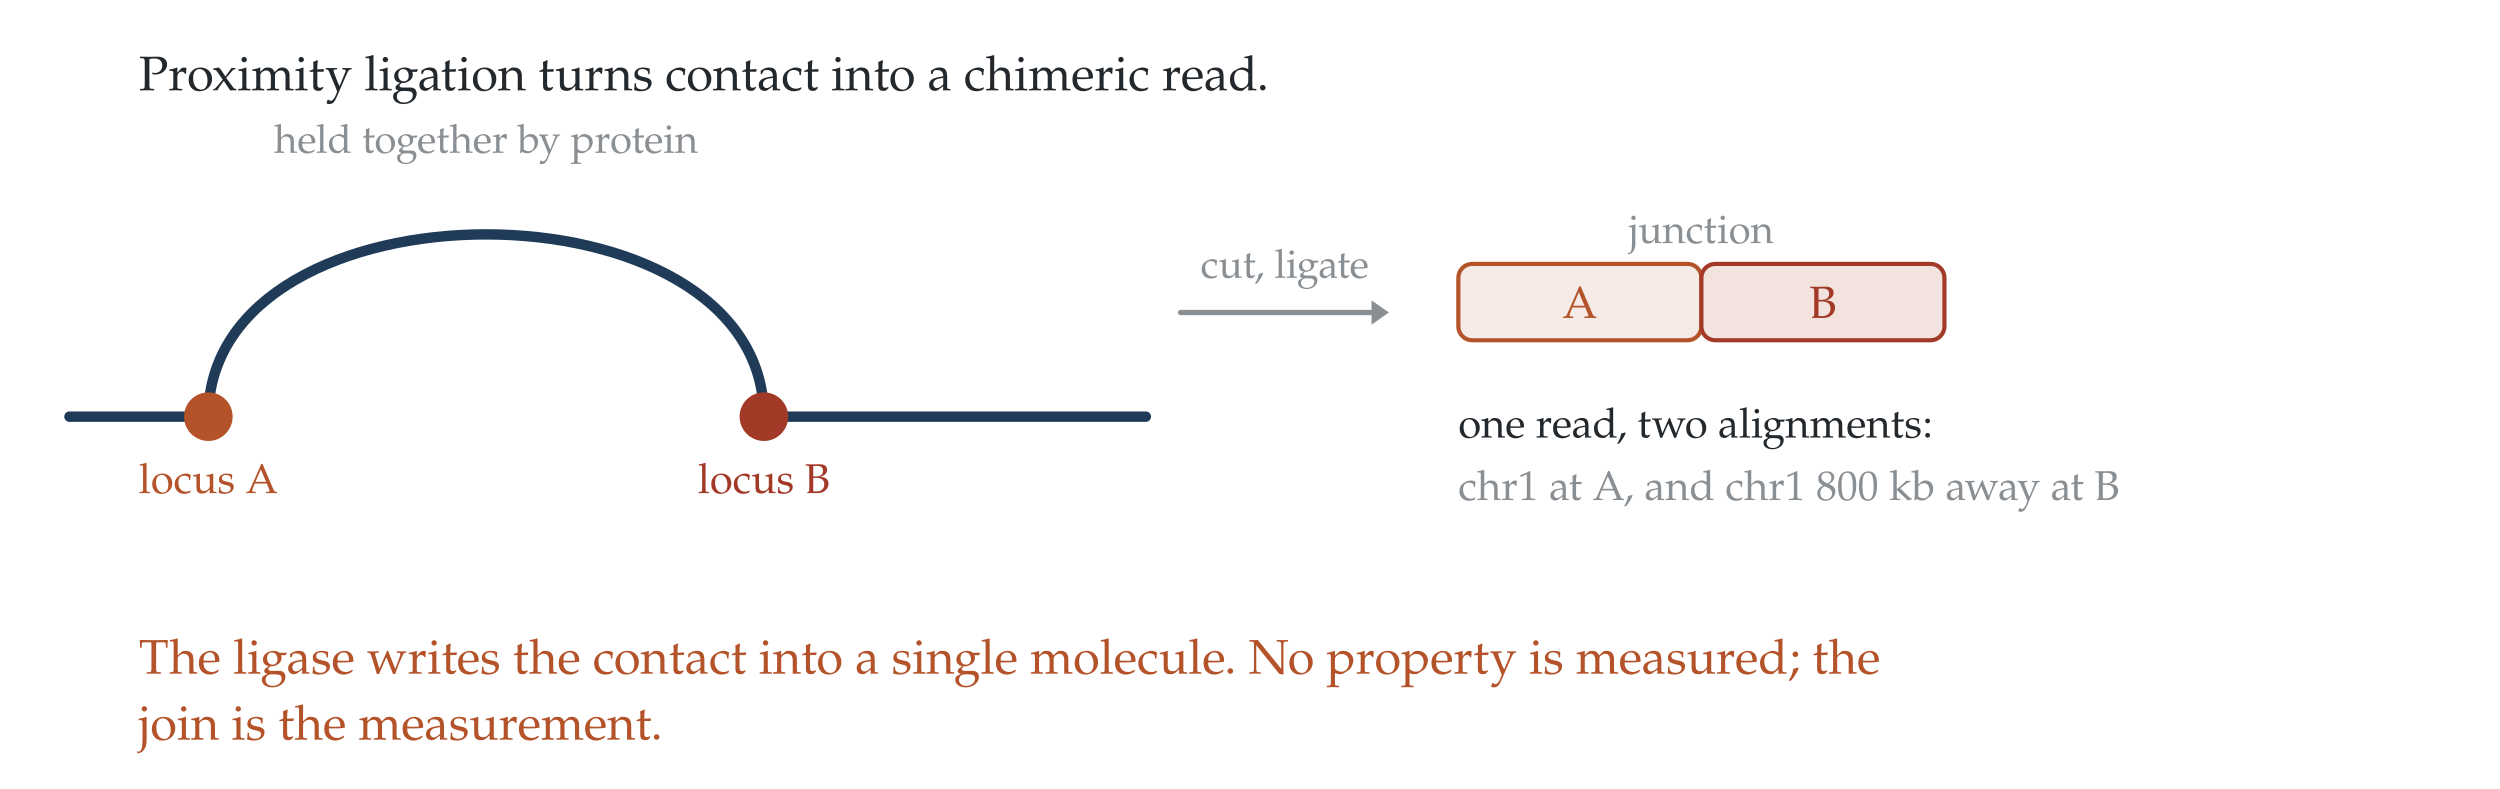
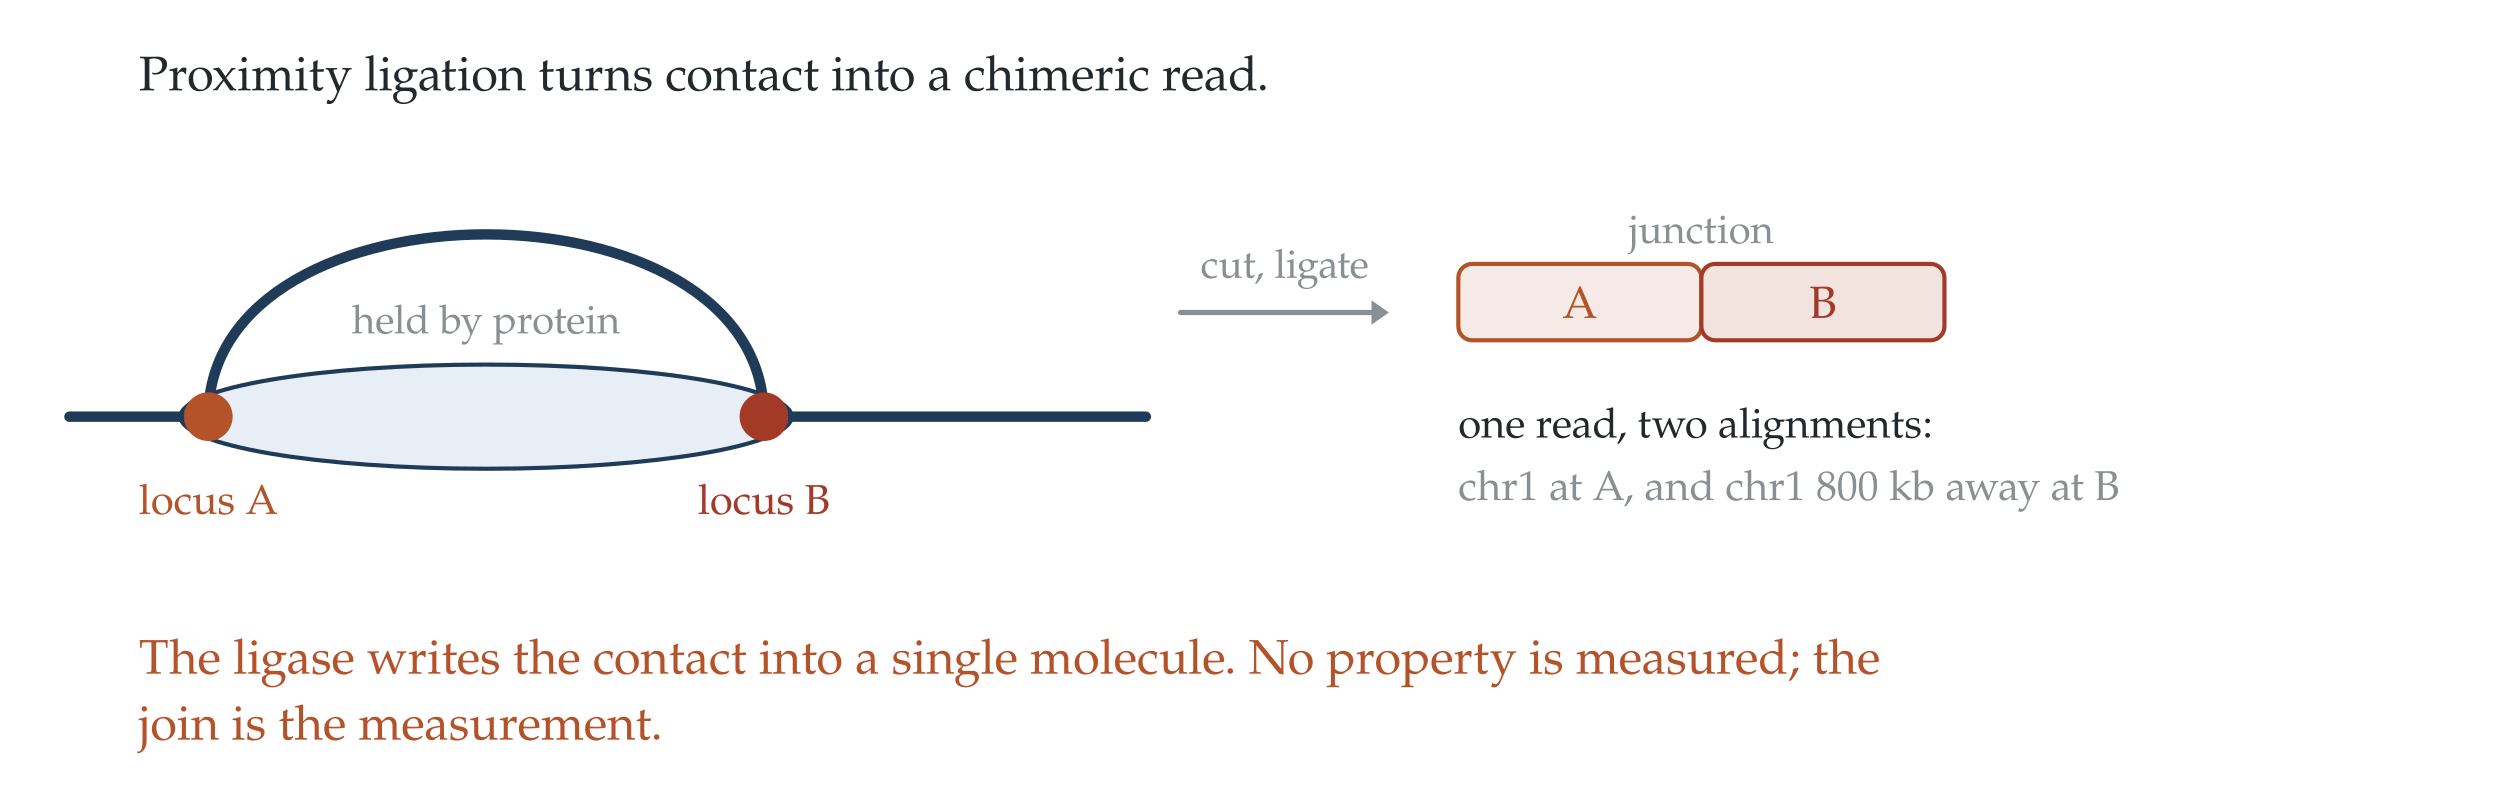
<svg xmlns="http://www.w3.org/2000/svg" viewBox="0 0 720 227" width="720" height="227" font-family="&quot;Palatino Linotype&quot;, &quot;Book Antiqua&quot;, Palatino, FreeSerif, serif" fill="#23282d">
  <rect width="720" height="227" fill="none" />
  <text x="40" y="26" font-size="14" fill="#23282d">Proximity ligation turns contact into a chimeric read.</text>
+   <ellipse cx="140" cy="120" rx="88" ry="15" fill="#e8eef5" stroke="#1f3b57" stroke-width="1.2" />
  <path d="M 60 120 C 60 50, 220 50, 220 120" fill="none" stroke="#1f3b57" stroke-width="3" />
  <line x1="20" y1="120" x2="60" y2="120" stroke="#1f3b57" stroke-width="3" stroke-linecap="round" />
  <line x1="220" y1="120" x2="330" y2="120" stroke="#1f3b57" stroke-width="3" stroke-linecap="round" />
  <circle cx="60" cy="120" r="7" fill="#b4532a" />
  <circle cx="220" cy="120" r="7" fill="#a33a28" />
-   <text x="60" y="142" font-size="12" text-anchor="middle" fill="#b4532a">locus A</text>
-   <text x="220" y="142" font-size="12" text-anchor="middle" fill="#a33a28">locus B</text>
-   <text x="140" y="44" font-size="11.5" text-anchor="middle" fill="#8a8f94">held together by protein</text>
+   <text x="60" y="148" font-size="12" text-anchor="middle" fill="#b4532a">locus A</text>
+   <text x="220" y="148" font-size="12" text-anchor="middle" fill="#a33a28">locus B</text>
+   <text x="140" y="96" font-size="11.5" text-anchor="middle" fill="#8a8f94">held by protein</text>
  <line x1="340" y1="90" x2="395" y2="90" stroke="#8a8f94" stroke-width="1.5" stroke-linecap="round" />
  <path d="M 400 90 L 395 86.5 L 395 93.5 Z" fill="#8a8f94" />
  <text x="370" y="80" font-size="11.5" text-anchor="middle" fill="#8a8f94">cut, ligate</text>
  <rect x="420" y="76" width="70" height="22" rx="4" fill="#f5eae6" stroke="#b4532a" stroke-width="1.2" />
  <text x="455.0" y="91.55" font-size="13" text-anchor="middle" fill="#b4532a">A</text>
  <rect x="490" y="76" width="70" height="22" rx="4" fill="#f3e3df" stroke="#a33a28" stroke-width="1.2" />
  <text x="525.0" y="91.55" font-size="13" text-anchor="middle" fill="#a33a28">B</text>
  <text x="490" y="70" font-size="11.5" text-anchor="middle" fill="#8a8f94">junction</text>
  <text x="420" y="126" font-size="12" fill="#23282d">one read, two alignments:</text>
  <text x="420" y="144" font-size="12" fill="#8a8f94">chr1 at A, and chr1 800 kb away at B</text>
  <text x="40" y="194" font-size="14" fill="#b4532a">The ligase writes the contact into a single molecule. No property is measured; the</text>
  <text x="40" y="213" font-size="14" fill="#b4532a">join is the measurement.</text>
</svg>
